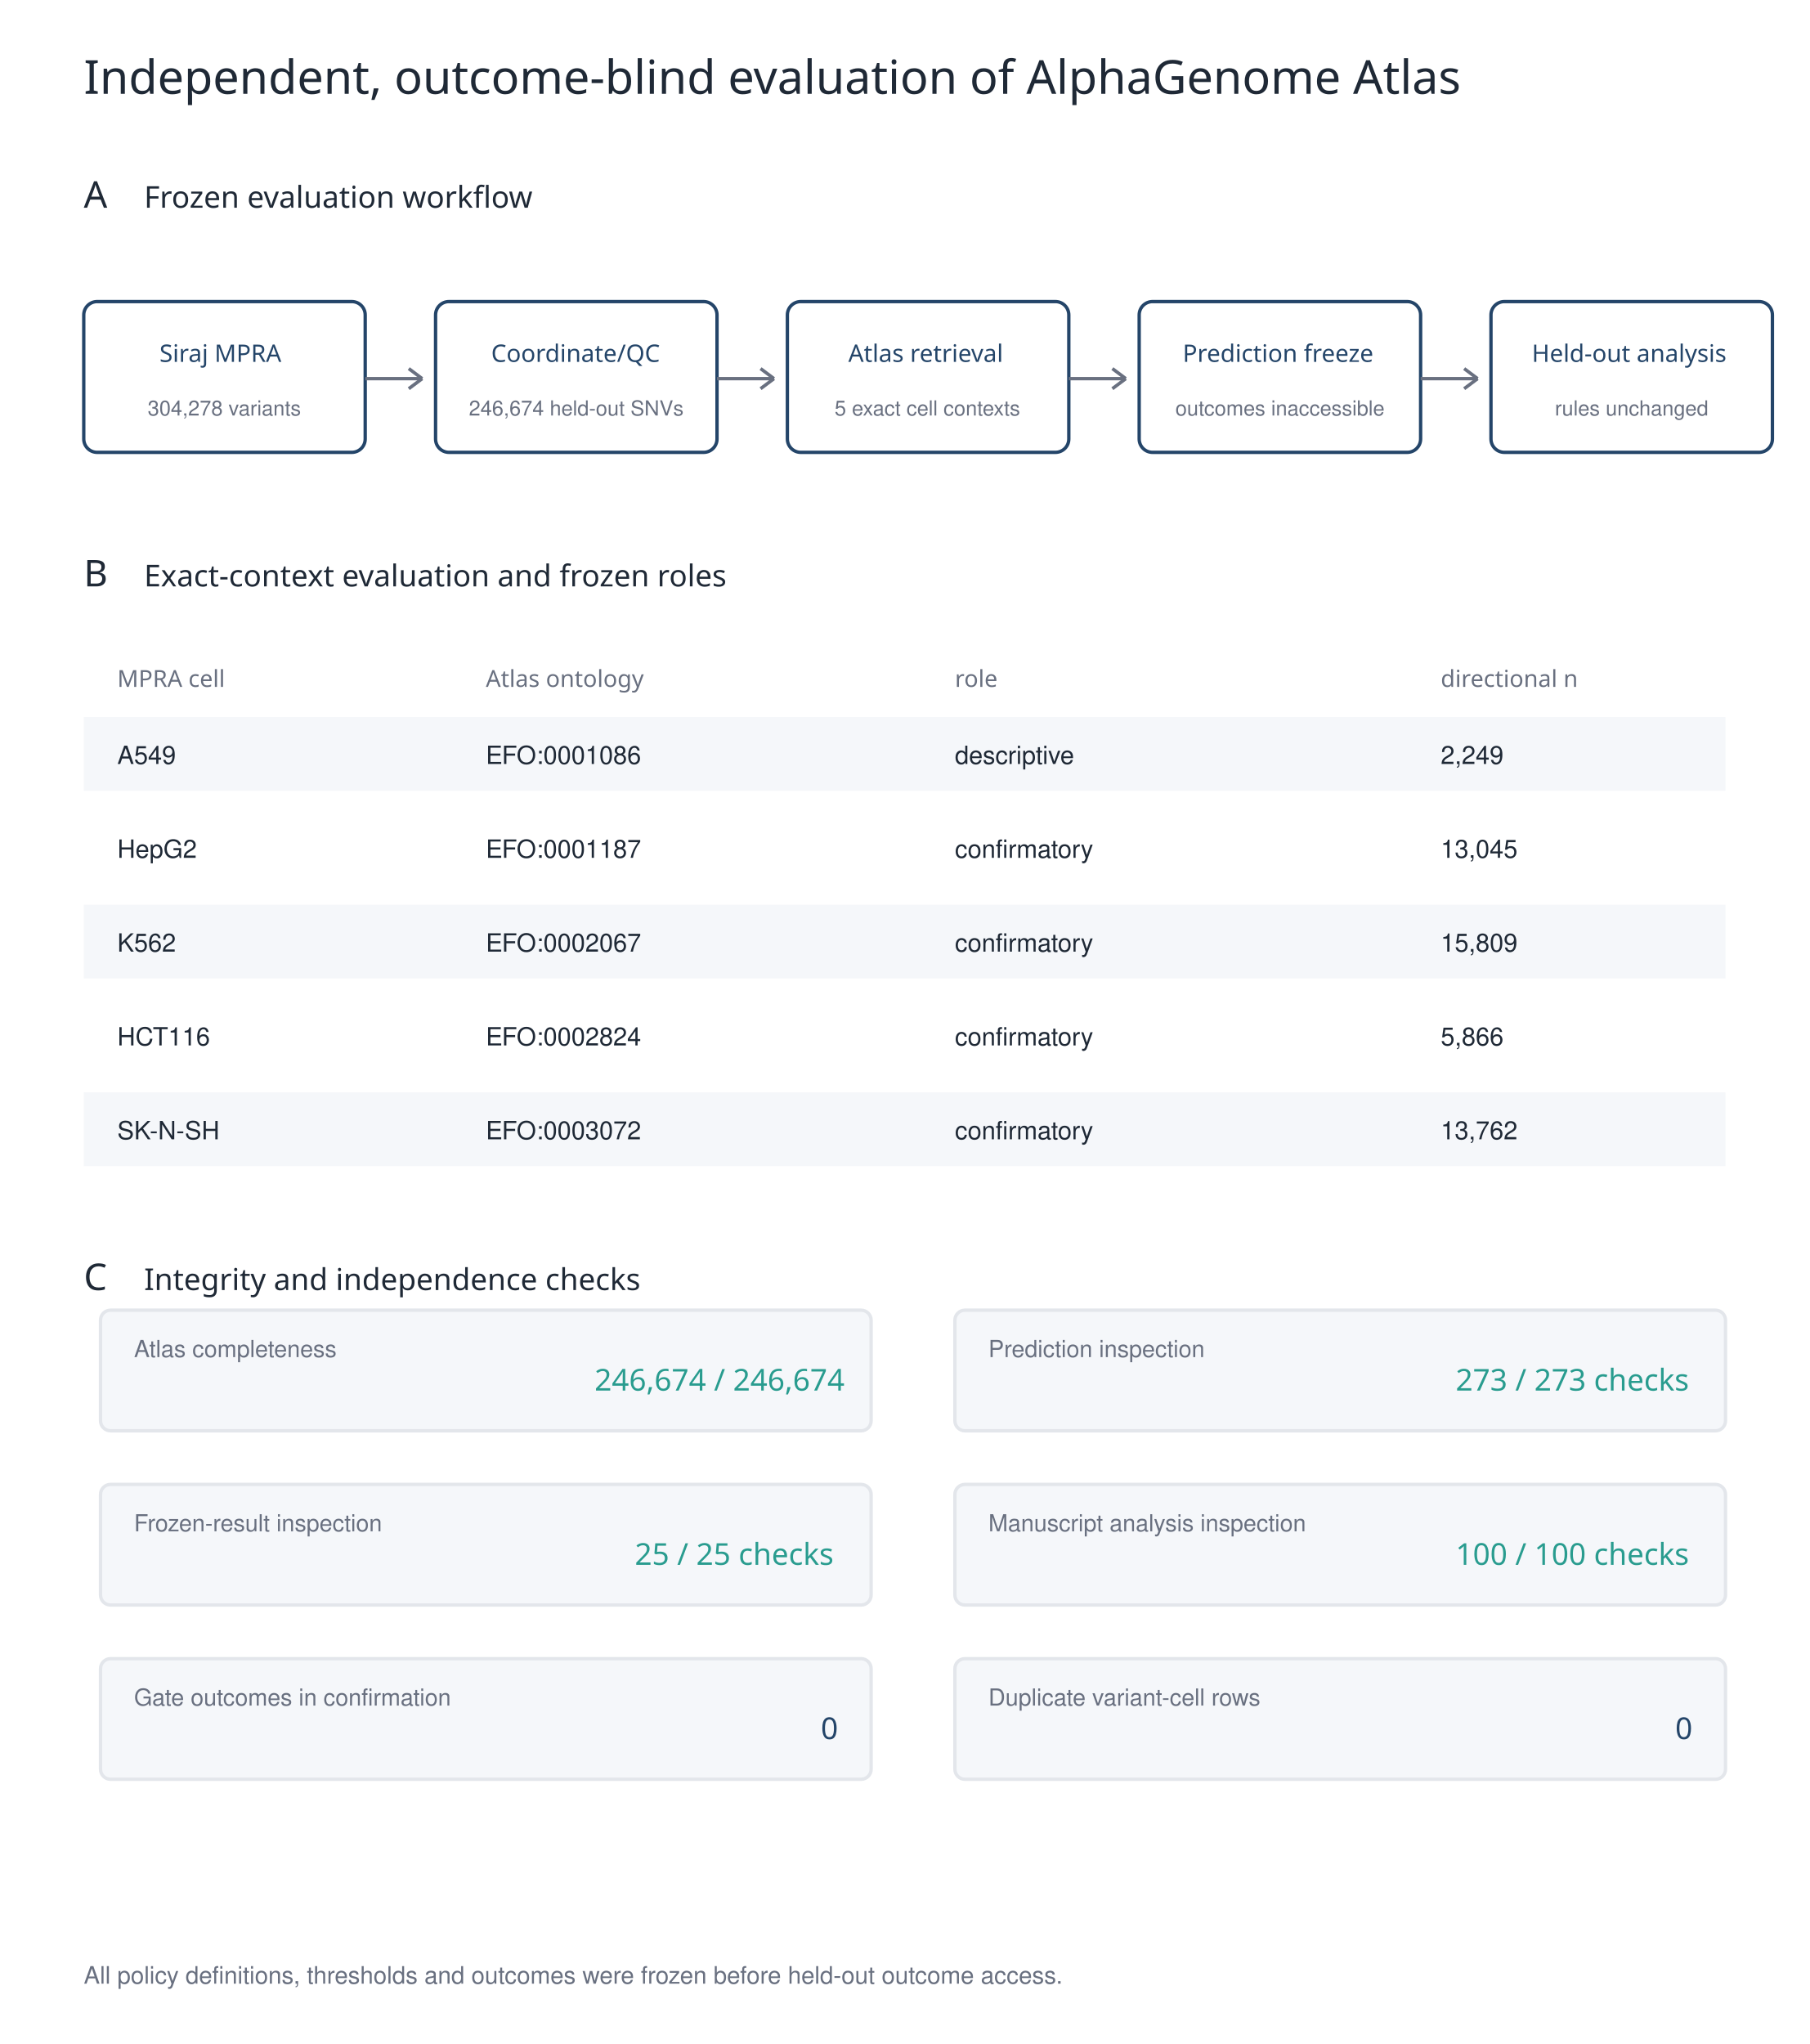
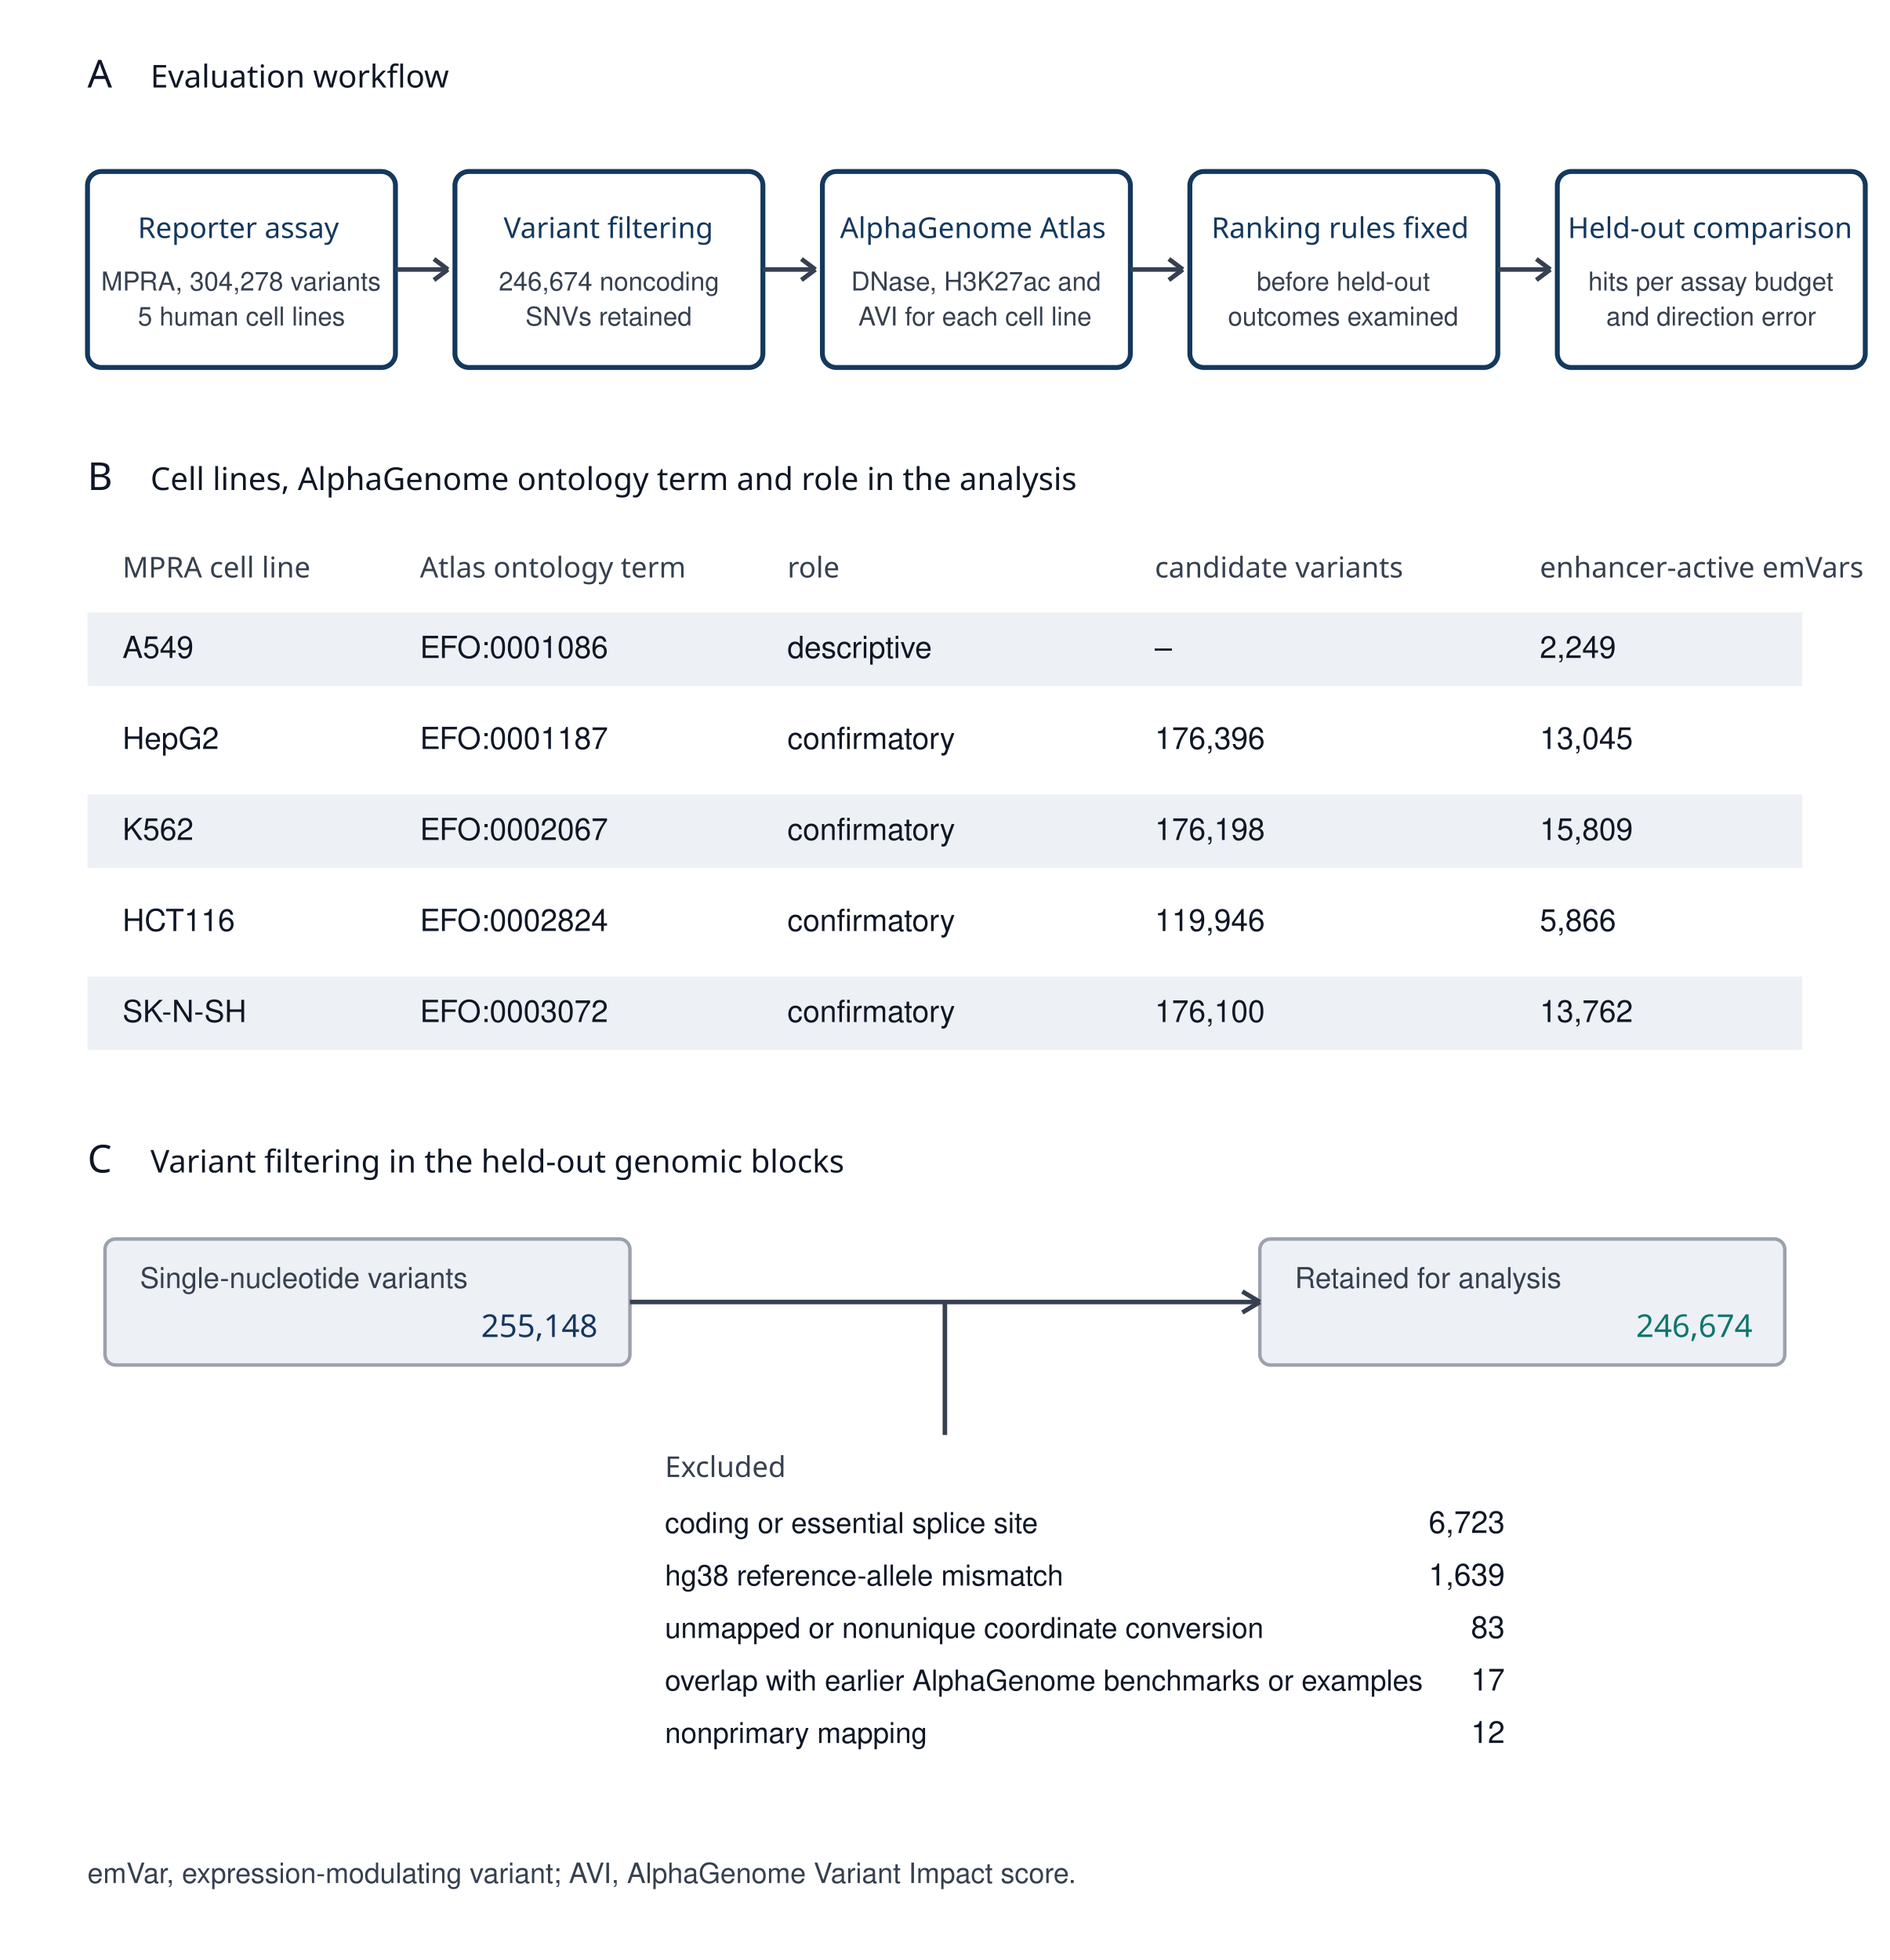
- <svg xmlns="http://www.w3.org/2000/svg" width="540" height="610" preserveAspectRatio="xMinYMin meet" viewBox="0 0 540 610" version="1.0" fill-rule="evenodd">
+ <svg xmlns="http://www.w3.org/2000/svg" width="540" height="560" preserveAspectRatio="xMinYMin meet" viewBox="0 0 540 560" version="1.0" fill-rule="evenodd">
  <clipPath id="clip">
-     <rect x="0" y="0" width="540" height="610" />
+     <rect x="0" y="0" width="540" height="560" />
  </clipPath>
-   <g id="group" transform="scale(1,-1) translate(0,-610)" style="clip-path: url(#clip)">
+   <g id="group" transform="scale(1,-1) translate(0,-560)" style="clip-path: url(#clip)">
    <g transform="">
-       <text x="25" y="582" style="font-family: Helvetica-Bold; font-size: 14px;fill: rgb(12%,16%,21%); stroke:none;" transform="translate(0,1164) scale(1,-1)">Independent, outcome-blind evaluation of AlphaGenome Atlas</text>
-       <text x="25" y="548" style="font-family: Helvetica-Bold; font-size: 11px;fill: rgb(12%,16%,21%); stroke:none;" transform="translate(0,1096) scale(1,-1)">A</text>
-       <text x="43" y="548" style="font-family: Helvetica-Bold; font-size: 9px;fill: rgb(12%,16%,21%); stroke:none;" transform="translate(0,1096) scale(1,-1)">Frozen evaluation workflow</text>
-       <rect x="25" y="475" width="84" height="45" rx="4" ry="4" style="stroke: rgb(14%,27%,41%); stroke-linecap: butt; stroke-width: 1; fill: rgb(100%,100%,100%); fill-rule: evenodd;" />
-       <text x="47.596" y="502" style="font-family: Helvetica-Bold; font-size: 7.2px;fill: rgb(14%,27%,41%); stroke:none;" transform="translate(0,1004) scale(1,-1)">Siraj MPRA</text>
-       <text x="44.082" y="486" style="font-family: Helvetica; font-size: 6.2px;fill: rgb(41%,44%,50%); stroke:none;" transform="translate(0,972) scale(1,-1)">304,278 variants</text>
-       <path d="M 109,497 L 126,497 Z" style="stroke: rgb(41%,44%,50%); stroke-linecap: butt; stroke-width: 1;" />
-       <path d="M 122,500 L 126,497 Z" style="stroke: rgb(41%,44%,50%); stroke-linecap: butt; stroke-width: 1;" />
-       <path d="M 122,494 L 126,497 Z" style="stroke: rgb(41%,44%,50%); stroke-linecap: butt; stroke-width: 1;" />
-       <rect x="130" y="475" width="84" height="45" rx="4" ry="4" style="stroke: rgb(14%,27%,41%); stroke-linecap: butt; stroke-width: 1; fill: rgb(100%,100%,100%); fill-rule: evenodd;" />
-       <text x="146.598" y="502" style="font-family: Helvetica-Bold; font-size: 7.2px;fill: rgb(14%,27%,41%); stroke:none;" transform="translate(0,1004) scale(1,-1)">Coordinate/QC</text>
-       <text x="139.949" y="486" style="font-family: Helvetica; font-size: 6.2px;fill: rgb(41%,44%,50%); stroke:none;" transform="translate(0,972) scale(1,-1)">246,674 held-out SNVs</text>
-       <path d="M 214,497 L 231,497 Z" style="stroke: rgb(41%,44%,50%); stroke-linecap: butt; stroke-width: 1;" />
-       <path d="M 227,500 L 231,497 Z" style="stroke: rgb(41%,44%,50%); stroke-linecap: butt; stroke-width: 1;" />
-       <path d="M 227,494 L 231,497 Z" style="stroke: rgb(41%,44%,50%); stroke-linecap: butt; stroke-width: 1;" />
-       <rect x="235" y="475" width="84" height="45" rx="4" ry="4" style="stroke: rgb(14%,27%,41%); stroke-linecap: butt; stroke-width: 1; fill: rgb(100%,100%,100%); fill-rule: evenodd;" />
-       <text x="253.19" y="502" style="font-family: Helvetica-Bold; font-size: 7.2px;fill: rgb(14%,27%,41%); stroke:none;" transform="translate(0,1004) scale(1,-1)">Atlas retrieval</text>
-       <text x="249.088" y="486" style="font-family: Helvetica; font-size: 6.2px;fill: rgb(41%,44%,50%); stroke:none;" transform="translate(0,972) scale(1,-1)">5 exact cell contexts</text>
-       <path d="M 319,497 L 336,497 Z" style="stroke: rgb(41%,44%,50%); stroke-linecap: butt; stroke-width: 1;" />
-       <path d="M 332,500 L 336,497 Z" style="stroke: rgb(41%,44%,50%); stroke-linecap: butt; stroke-width: 1;" />
-       <path d="M 332,494 L 336,497 Z" style="stroke: rgb(41%,44%,50%); stroke-linecap: butt; stroke-width: 1;" />
-       <rect x="340" y="475" width="84" height="45" rx="4" ry="4" style="stroke: rgb(14%,27%,41%); stroke-linecap: butt; stroke-width: 1; fill: rgb(100%,100%,100%); fill-rule: evenodd;" />
-       <text x="352.991" y="502" style="font-family: Helvetica-Bold; font-size: 7.2px;fill: rgb(14%,27%,41%); stroke:none;" transform="translate(0,1004) scale(1,-1)">Prediction freeze</text>
-       <text x="350.817" y="486" style="font-family: Helvetica; font-size: 6.2px;fill: rgb(41%,44%,50%); stroke:none;" transform="translate(0,972) scale(1,-1)">outcomes inaccessible</text>
-       <path d="M 424,497 L 441,497 Z" style="stroke: rgb(41%,44%,50%); stroke-linecap: butt; stroke-width: 1;" />
-       <path d="M 437,500 L 441,497 Z" style="stroke: rgb(41%,44%,50%); stroke-linecap: butt; stroke-width: 1;" />
-       <path d="M 437,494 L 441,497 Z" style="stroke: rgb(41%,44%,50%); stroke-linecap: butt; stroke-width: 1;" />
-       <rect x="445" y="475" width="84" height="45" rx="4" ry="4" style="stroke: rgb(14%,27%,41%); stroke-linecap: butt; stroke-width: 1; fill: rgb(100%,100%,100%); fill-rule: evenodd;" />
-       <text x="457.192" y="502" style="font-family: Helvetica-Bold; font-size: 7.2px;fill: rgb(14%,27%,41%); stroke:none;" transform="translate(0,1004) scale(1,-1)">Held-out analysis</text>
-       <text x="464.082" y="486" style="font-family: Helvetica; font-size: 6.2px;fill: rgb(41%,44%,50%); stroke:none;" transform="translate(0,972) scale(1,-1)">rules unchanged</text>
-       <text x="25" y="435" style="font-family: Helvetica-Bold; font-size: 11px;fill: rgb(12%,16%,21%); stroke:none;" transform="translate(0,870) scale(1,-1)">B</text>
-       <text x="43" y="435" style="font-family: Helvetica-Bold; font-size: 9px;fill: rgb(12%,16%,21%); stroke:none;" transform="translate(0,870) scale(1,-1)">Exact-context evaluation and frozen roles</text>
-       <text x="35" y="405" style="font-family: Helvetica-Bold; font-size: 7px;fill: rgb(41%,44%,50%); stroke:none;" transform="translate(0,810) scale(1,-1)">MPRA cell</text>
-       <text x="145" y="405" style="font-family: Helvetica-Bold; font-size: 7px;fill: rgb(41%,44%,50%); stroke:none;" transform="translate(0,810) scale(1,-1)">Atlas ontology</text>
-       <text x="285" y="405" style="font-family: Helvetica-Bold; font-size: 7px;fill: rgb(41%,44%,50%); stroke:none;" transform="translate(0,810) scale(1,-1)">role</text>
-       <text x="430" y="405" style="font-family: Helvetica-Bold; font-size: 7px;fill: rgb(41%,44%,50%); stroke:none;" transform="translate(0,810) scale(1,-1)">directional n</text>
-       <rect x="25" y="374" width="490" height="22" style="stroke: none; stroke-linecap: butt; stroke-width: 1; fill: rgb(96%,97%,98%); fill-rule: evenodd;" />
-       <text x="35" y="382" style="font-family: Helvetica; font-size: 7.5px;fill: rgb(12%,16%,21%); stroke:none;" transform="translate(0,764) scale(1,-1)">A549</text>
-       <text x="145" y="382" style="font-family: Helvetica; font-size: 7.5px;fill: rgb(12%,16%,21%); stroke:none;" transform="translate(0,764) scale(1,-1)">EFO:0001086</text>
-       <text x="285" y="382" style="font-family: Helvetica; font-size: 7.5px;fill: rgb(12%,16%,21%); stroke:none;" transform="translate(0,764) scale(1,-1)">descriptive</text>
-       <text x="430" y="382" style="font-family: Helvetica; font-size: 7.5px;fill: rgb(12%,16%,21%); stroke:none;" transform="translate(0,764) scale(1,-1)">2,249</text>
-       <text x="35" y="354" style="font-family: Helvetica; font-size: 7.5px;fill: rgb(12%,16%,21%); stroke:none;" transform="translate(0,708) scale(1,-1)">HepG2</text>
-       <text x="145" y="354" style="font-family: Helvetica; font-size: 7.5px;fill: rgb(12%,16%,21%); stroke:none;" transform="translate(0,708) scale(1,-1)">EFO:0001187</text>
-       <text x="285" y="354" style="font-family: Helvetica; font-size: 7.5px;fill: rgb(12%,16%,21%); stroke:none;" transform="translate(0,708) scale(1,-1)">confirmatory</text>
-       <text x="430" y="354" style="font-family: Helvetica; font-size: 7.5px;fill: rgb(12%,16%,21%); stroke:none;" transform="translate(0,708) scale(1,-1)">13,045</text>
-       <rect x="25" y="318" width="490" height="22" style="stroke: none; stroke-linecap: butt; stroke-width: 1; fill: rgb(96%,97%,98%); fill-rule: evenodd;" />
-       <text x="35" y="326" style="font-family: Helvetica; font-size: 7.5px;fill: rgb(12%,16%,21%); stroke:none;" transform="translate(0,652) scale(1,-1)">K562</text>
-       <text x="145" y="326" style="font-family: Helvetica; font-size: 7.5px;fill: rgb(12%,16%,21%); stroke:none;" transform="translate(0,652) scale(1,-1)">EFO:0002067</text>
-       <text x="285" y="326" style="font-family: Helvetica; font-size: 7.5px;fill: rgb(12%,16%,21%); stroke:none;" transform="translate(0,652) scale(1,-1)">confirmatory</text>
-       <text x="430" y="326" style="font-family: Helvetica; font-size: 7.5px;fill: rgb(12%,16%,21%); stroke:none;" transform="translate(0,652) scale(1,-1)">15,809</text>
-       <text x="35" y="298" style="font-family: Helvetica; font-size: 7.5px;fill: rgb(12%,16%,21%); stroke:none;" transform="translate(0,596) scale(1,-1)">HCT116</text>
-       <text x="145" y="298" style="font-family: Helvetica; font-size: 7.5px;fill: rgb(12%,16%,21%); stroke:none;" transform="translate(0,596) scale(1,-1)">EFO:0002824</text>
-       <text x="285" y="298" style="font-family: Helvetica; font-size: 7.5px;fill: rgb(12%,16%,21%); stroke:none;" transform="translate(0,596) scale(1,-1)">confirmatory</text>
-       <text x="430" y="298" style="font-family: Helvetica; font-size: 7.5px;fill: rgb(12%,16%,21%); stroke:none;" transform="translate(0,596) scale(1,-1)">5,866</text>
-       <rect x="25" y="262" width="490" height="22" style="stroke: none; stroke-linecap: butt; stroke-width: 1; fill: rgb(96%,97%,98%); fill-rule: evenodd;" />
-       <text x="35" y="270" style="font-family: Helvetica; font-size: 7.5px;fill: rgb(12%,16%,21%); stroke:none;" transform="translate(0,540) scale(1,-1)">SK-N-SH</text>
-       <text x="145" y="270" style="font-family: Helvetica; font-size: 7.5px;fill: rgb(12%,16%,21%); stroke:none;" transform="translate(0,540) scale(1,-1)">EFO:0003072</text>
-       <text x="285" y="270" style="font-family: Helvetica; font-size: 7.5px;fill: rgb(12%,16%,21%); stroke:none;" transform="translate(0,540) scale(1,-1)">confirmatory</text>
-       <text x="430" y="270" style="font-family: Helvetica; font-size: 7.5px;fill: rgb(12%,16%,21%); stroke:none;" transform="translate(0,540) scale(1,-1)">13,762</text>
-       <text x="25" y="225" style="font-family: Helvetica-Bold; font-size: 11px;fill: rgb(12%,16%,21%); stroke:none;" transform="translate(0,450) scale(1,-1)">C</text>
-       <text x="43" y="225" style="font-family: Helvetica-Bold; font-size: 9px;fill: rgb(12%,16%,21%); stroke:none;" transform="translate(0,450) scale(1,-1)">Integrity and independence checks</text>
-       <rect x="30" y="183" width="230" height="36" rx="3" ry="3" style="stroke: rgb(89%,90%,92%); stroke-linecap: butt; stroke-width: 1; fill: rgb(96%,97%,98%); fill-rule: evenodd;" />
-       <text x="40" y="205" style="font-family: Helvetica; font-size: 7px;fill: rgb(41%,44%,50%); stroke:none;" transform="translate(0,410) scale(1,-1)">Atlas completeness</text>
-       <text x="177.442" y="195" style="font-family: Helvetica-Bold; font-size: 9px;fill: rgb(16%,61%,56%); stroke:none;" transform="translate(0,390) scale(1,-1)">246,674 / 246,674</text>
-       <rect x="285" y="183" width="230" height="36" rx="3" ry="3" style="stroke: rgb(89%,90%,92%); stroke-linecap: butt; stroke-width: 1; fill: rgb(96%,97%,98%); fill-rule: evenodd;" />
-       <text x="295" y="205" style="font-family: Helvetica; font-size: 7px;fill: rgb(41%,44%,50%); stroke:none;" transform="translate(0,410) scale(1,-1)">Prediction inspection</text>
-       <text x="434.449" y="195" style="font-family: Helvetica-Bold; font-size: 9px;fill: rgb(16%,61%,56%); stroke:none;" transform="translate(0,390) scale(1,-1)">273 / 273 checks</text>
-       <rect x="30" y="131" width="230" height="36" rx="3" ry="3" style="stroke: rgb(89%,90%,92%); stroke-linecap: butt; stroke-width: 1; fill: rgb(96%,97%,98%); fill-rule: evenodd;" />
-       <text x="40" y="153" style="font-family: Helvetica; font-size: 7px;fill: rgb(41%,44%,50%); stroke:none;" transform="translate(0,306) scale(1,-1)">Frozen-result inspection</text>
-       <text x="189.457" y="143" style="font-family: Helvetica-Bold; font-size: 9px;fill: rgb(16%,61%,56%); stroke:none;" transform="translate(0,286) scale(1,-1)">25 / 25 checks</text>
-       <rect x="285" y="131" width="230" height="36" rx="3" ry="3" style="stroke: rgb(89%,90%,92%); stroke-linecap: butt; stroke-width: 1; fill: rgb(96%,97%,98%); fill-rule: evenodd;" />
-       <text x="295" y="153" style="font-family: Helvetica; font-size: 7px;fill: rgb(41%,44%,50%); stroke:none;" transform="translate(0,306) scale(1,-1)">Manuscript analysis inspection</text>
-       <text x="434.449" y="143" style="font-family: Helvetica-Bold; font-size: 9px;fill: rgb(16%,61%,56%); stroke:none;" transform="translate(0,286) scale(1,-1)">100 / 100 checks</text>
-       <rect x="30" y="79" width="230" height="36" rx="3" ry="3" style="stroke: rgb(89%,90%,92%); stroke-linecap: butt; stroke-width: 1; fill: rgb(96%,97%,98%); fill-rule: evenodd;" />
-       <text x="40" y="101" style="font-family: Helvetica; font-size: 7px;fill: rgb(41%,44%,50%); stroke:none;" transform="translate(0,202) scale(1,-1)">Gate outcomes in confirmation</text>
-       <text x="244.996" y="91" style="font-family: Helvetica-Bold; font-size: 9px;fill: rgb(14%,27%,41%); stroke:none;" transform="translate(0,182) scale(1,-1)">0</text>
-       <rect x="285" y="79" width="230" height="36" rx="3" ry="3" style="stroke: rgb(89%,90%,92%); stroke-linecap: butt; stroke-width: 1; fill: rgb(96%,97%,98%); fill-rule: evenodd;" />
-       <text x="295" y="101" style="font-family: Helvetica; font-size: 7px;fill: rgb(41%,44%,50%); stroke:none;" transform="translate(0,202) scale(1,-1)">Duplicate variant-cell rows</text>
-       <text x="499.996" y="91" style="font-family: Helvetica-Bold; font-size: 9px;fill: rgb(14%,27%,41%); stroke:none;" transform="translate(0,182) scale(1,-1)">0</text>
-       <text x="25" y="18" style="font-family: Helvetica; font-size: 7.2px;fill: rgb(41%,44%,50%); stroke:none;" transform="translate(0,36) scale(1,-1)">All policy definitions, thresholds and outcomes were frozen before held-out outcome access.</text>
+       <text x="25" y="535" style="font-family: Helvetica-Bold; font-size: 11px;fill: rgb(6%,9%,15%); stroke:none;" transform="translate(0,1070) scale(1,-1)">A</text>
+       <text x="43" y="535" style="font-family: Helvetica-Bold; font-size: 9px;fill: rgb(6%,9%,15%); stroke:none;" transform="translate(0,1070) scale(1,-1)">Evaluation workflow</text>
+       <rect x="25" y="455" width="88" height="56" rx="4" ry="4" style="stroke: rgb(8%,22%,37%); stroke-linecap: butt; stroke-width: 1.4; fill: rgb(100%,100%,100%); fill-rule: evenodd;" />
+       <text x="39.377" y="492" style="font-family: Helvetica-Bold; font-size: 8.2px;fill: rgb(8%,22%,37%); stroke:none;" transform="translate(0,984) scale(1,-1)">Reporter assay</text>
+       <text x="28.899" y="477" style="font-family: Helvetica; font-size: 7.4px;fill: rgb(21%,25%,31%); stroke:none;" transform="translate(0,954) scale(1,-1)">MPRA, 304,278 variants</text>
+       <text x="39.389" y="467" style="font-family: Helvetica; font-size: 7.4px;fill: rgb(21%,25%,31%); stroke:none;" transform="translate(0,934) scale(1,-1)">5 human cell lines</text>
+       <path d="M 113,483 L 128,483 Z" style="stroke: rgb(21%,25%,31%); stroke-linecap: butt; stroke-width: 1.3;" />
+       <path d="M 124,486 L 128,483 Z" style="stroke: rgb(21%,25%,31%); stroke-linecap: butt; stroke-width: 1.3;" />
+       <path d="M 124,480 L 128,483 Z" style="stroke: rgb(21%,25%,31%); stroke-linecap: butt; stroke-width: 1.3;" />
+       <rect x="130" y="455" width="88" height="56" rx="4" ry="4" style="stroke: rgb(8%,22%,37%); stroke-linecap: butt; stroke-width: 1.4; fill: rgb(100%,100%,100%); fill-rule: evenodd;" />
+       <text x="143.927" y="492" style="font-family: Helvetica-Bold; font-size: 8.2px;fill: rgb(8%,22%,37%); stroke:none;" transform="translate(0,984) scale(1,-1)">Variant filtering</text>
+       <text x="142.528" y="477" style="font-family: Helvetica; font-size: 7.4px;fill: rgb(21%,25%,31%); stroke:none;" transform="translate(0,954) scale(1,-1)">246,674 noncoding</text>
+       <text x="150.146" y="467" style="font-family: Helvetica; font-size: 7.4px;fill: rgb(21%,25%,31%); stroke:none;" transform="translate(0,934) scale(1,-1)">SNVs retained</text>
+       <path d="M 218,483 L 233,483 Z" style="stroke: rgb(21%,25%,31%); stroke-linecap: butt; stroke-width: 1.3;" />
+       <path d="M 229,486 L 233,483 Z" style="stroke: rgb(21%,25%,31%); stroke-linecap: butt; stroke-width: 1.3;" />
+       <path d="M 229,480 L 233,483 Z" style="stroke: rgb(21%,25%,31%); stroke-linecap: butt; stroke-width: 1.3;" />
+       <rect x="235" y="455" width="88" height="56" rx="4" ry="4" style="stroke: rgb(8%,22%,37%); stroke-linecap: butt; stroke-width: 1.4; fill: rgb(100%,100%,100%); fill-rule: evenodd;" />
+       <text x="240.042" y="492" style="font-family: Helvetica-Bold; font-size: 8.2px;fill: rgb(8%,22%,37%); stroke:none;" transform="translate(0,984) scale(1,-1)">AlphaGenome Atlas</text>
+       <text x="243.217" y="477" style="font-family: Helvetica; font-size: 7.4px;fill: rgb(21%,25%,31%); stroke:none;" transform="translate(0,954) scale(1,-1)">DNase, H3K27ac and</text>
+       <text x="245.274" y="467" style="font-family: Helvetica; font-size: 7.4px;fill: rgb(21%,25%,31%); stroke:none;" transform="translate(0,934) scale(1,-1)">AVI for each cell line</text>
+       <path d="M 323,483 L 338,483 Z" style="stroke: rgb(21%,25%,31%); stroke-linecap: butt; stroke-width: 1.3;" />
+       <path d="M 334,486 L 338,483 Z" style="stroke: rgb(21%,25%,31%); stroke-linecap: butt; stroke-width: 1.3;" />
+       <path d="M 334,480 L 338,483 Z" style="stroke: rgb(21%,25%,31%); stroke-linecap: butt; stroke-width: 1.3;" />
+       <rect x="340" y="455" width="88" height="56" rx="4" ry="4" style="stroke: rgb(8%,22%,37%); stroke-linecap: butt; stroke-width: 1.4; fill: rgb(100%,100%,100%); fill-rule: evenodd;" />
+       <text x="346.178" y="492" style="font-family: Helvetica-Bold; font-size: 8.2px;fill: rgb(8%,22%,37%); stroke:none;" transform="translate(0,984) scale(1,-1)">Ranking rules fixed</text>
+       <text x="359.114" y="477" style="font-family: Helvetica; font-size: 7.4px;fill: rgb(21%,25%,31%); stroke:none;" transform="translate(0,954) scale(1,-1)">before held-out</text>
+       <text x="350.892" y="467" style="font-family: Helvetica; font-size: 7.4px;fill: rgb(21%,25%,31%); stroke:none;" transform="translate(0,934) scale(1,-1)">outcomes examined</text>
+       <path d="M 428,483 L 443,483 Z" style="stroke: rgb(21%,25%,31%); stroke-linecap: butt; stroke-width: 1.3;" />
+       <path d="M 439,486 L 443,483 Z" style="stroke: rgb(21%,25%,31%); stroke-linecap: butt; stroke-width: 1.3;" />
+       <path d="M 439,480 L 443,483 Z" style="stroke: rgb(21%,25%,31%); stroke-linecap: butt; stroke-width: 1.3;" />
+       <rect x="445" y="455" width="88" height="56" rx="4" ry="4" style="stroke: rgb(8%,22%,37%); stroke-linecap: butt; stroke-width: 1.4; fill: rgb(100%,100%,100%); fill-rule: evenodd;" />
+       <text x="447.996" y="492" style="font-family: Helvetica-Bold; font-size: 8.2px;fill: rgb(8%,22%,37%); stroke:none;" transform="translate(0,984) scale(1,-1)">Held-out comparison</text>
+       <text x="453.832" y="477" style="font-family: Helvetica; font-size: 7.4px;fill: rgb(21%,25%,31%); stroke:none;" transform="translate(0,954) scale(1,-1)">hits per assay budget</text>
+       <text x="458.978" y="467" style="font-family: Helvetica; font-size: 7.4px;fill: rgb(21%,25%,31%); stroke:none;" transform="translate(0,934) scale(1,-1)">and direction error</text>
+       <text x="25" y="420" style="font-family: Helvetica-Bold; font-size: 11px;fill: rgb(6%,9%,15%); stroke:none;" transform="translate(0,840) scale(1,-1)">B</text>
+       <text x="43" y="420" style="font-family: Helvetica-Bold; font-size: 9px;fill: rgb(6%,9%,15%); stroke:none;" transform="translate(0,840) scale(1,-1)">Cell lines, AlphaGenome ontology term and role in the analysis</text>
+       <text x="35" y="395" style="font-family: Helvetica-Bold; font-size: 8.2px;fill: rgb(21%,25%,31%); stroke:none;" transform="translate(0,790) scale(1,-1)">MPRA cell line</text>
+       <text x="120" y="395" style="font-family: Helvetica-Bold; font-size: 8.2px;fill: rgb(21%,25%,31%); stroke:none;" transform="translate(0,790) scale(1,-1)">Atlas ontology term</text>
+       <text x="225" y="395" style="font-family: Helvetica-Bold; font-size: 8.2px;fill: rgb(21%,25%,31%); stroke:none;" transform="translate(0,790) scale(1,-1)">role</text>
+       <text x="330" y="395" style="font-family: Helvetica-Bold; font-size: 8.2px;fill: rgb(21%,25%,31%); stroke:none;" transform="translate(0,790) scale(1,-1)">candidate variants</text>
+       <text x="440" y="395" style="font-family: Helvetica-Bold; font-size: 8.2px;fill: rgb(21%,25%,31%); stroke:none;" transform="translate(0,790) scale(1,-1)">enhancer-active emVars</text>
+       <rect x="25" y="364" width="490" height="21" style="stroke: none; stroke-linecap: butt; stroke-width: 1; fill: rgb(93%,94%,96%); fill-rule: evenodd;" />
+       <text x="35" y="372" style="font-family: Helvetica; font-size: 8.7px;fill: rgb(6%,9%,15%); stroke:none;" transform="translate(0,744) scale(1,-1)">A549</text>
+       <text x="120" y="372" style="font-family: Helvetica; font-size: 8.7px;fill: rgb(6%,9%,15%); stroke:none;" transform="translate(0,744) scale(1,-1)">EFO:0001086</text>
+       <text x="225" y="372" style="font-family: Helvetica; font-size: 8.7px;fill: rgb(6%,9%,15%); stroke:none;" transform="translate(0,744) scale(1,-1)">descriptive</text>
+       <text x="330" y="372" style="font-family: Helvetica; font-size: 8.7px;fill: rgb(6%,9%,15%); stroke:none;" transform="translate(0,744) scale(1,-1)">–</text>
+       <text x="440" y="372" style="font-family: Helvetica; font-size: 8.7px;fill: rgb(6%,9%,15%); stroke:none;" transform="translate(0,744) scale(1,-1)">2,249</text>
+       <text x="35" y="346" style="font-family: Helvetica; font-size: 8.7px;fill: rgb(6%,9%,15%); stroke:none;" transform="translate(0,692) scale(1,-1)">HepG2</text>
+       <text x="120" y="346" style="font-family: Helvetica; font-size: 8.7px;fill: rgb(6%,9%,15%); stroke:none;" transform="translate(0,692) scale(1,-1)">EFO:0001187</text>
+       <text x="225" y="346" style="font-family: Helvetica; font-size: 8.7px;fill: rgb(6%,9%,15%); stroke:none;" transform="translate(0,692) scale(1,-1)">confirmatory</text>
+       <text x="330" y="346" style="font-family: Helvetica; font-size: 8.7px;fill: rgb(6%,9%,15%); stroke:none;" transform="translate(0,692) scale(1,-1)">176,396</text>
+       <text x="440" y="346" style="font-family: Helvetica; font-size: 8.7px;fill: rgb(6%,9%,15%); stroke:none;" transform="translate(0,692) scale(1,-1)">13,045</text>
+       <rect x="25" y="312" width="490" height="21" style="stroke: none; stroke-linecap: butt; stroke-width: 1; fill: rgb(93%,94%,96%); fill-rule: evenodd;" />
+       <text x="35" y="320" style="font-family: Helvetica; font-size: 8.7px;fill: rgb(6%,9%,15%); stroke:none;" transform="translate(0,640) scale(1,-1)">K562</text>
+       <text x="120" y="320" style="font-family: Helvetica; font-size: 8.7px;fill: rgb(6%,9%,15%); stroke:none;" transform="translate(0,640) scale(1,-1)">EFO:0002067</text>
+       <text x="225" y="320" style="font-family: Helvetica; font-size: 8.7px;fill: rgb(6%,9%,15%); stroke:none;" transform="translate(0,640) scale(1,-1)">confirmatory</text>
+       <text x="330" y="320" style="font-family: Helvetica; font-size: 8.7px;fill: rgb(6%,9%,15%); stroke:none;" transform="translate(0,640) scale(1,-1)">176,198</text>
+       <text x="440" y="320" style="font-family: Helvetica; font-size: 8.7px;fill: rgb(6%,9%,15%); stroke:none;" transform="translate(0,640) scale(1,-1)">15,809</text>
+       <text x="35" y="294" style="font-family: Helvetica; font-size: 8.7px;fill: rgb(6%,9%,15%); stroke:none;" transform="translate(0,588) scale(1,-1)">HCT116</text>
+       <text x="120" y="294" style="font-family: Helvetica; font-size: 8.7px;fill: rgb(6%,9%,15%); stroke:none;" transform="translate(0,588) scale(1,-1)">EFO:0002824</text>
+       <text x="225" y="294" style="font-family: Helvetica; font-size: 8.7px;fill: rgb(6%,9%,15%); stroke:none;" transform="translate(0,588) scale(1,-1)">confirmatory</text>
+       <text x="330" y="294" style="font-family: Helvetica; font-size: 8.7px;fill: rgb(6%,9%,15%); stroke:none;" transform="translate(0,588) scale(1,-1)">119,946</text>
+       <text x="440" y="294" style="font-family: Helvetica; font-size: 8.7px;fill: rgb(6%,9%,15%); stroke:none;" transform="translate(0,588) scale(1,-1)">5,866</text>
+       <rect x="25" y="260" width="490" height="21" style="stroke: none; stroke-linecap: butt; stroke-width: 1; fill: rgb(93%,94%,96%); fill-rule: evenodd;" />
+       <text x="35" y="268" style="font-family: Helvetica; font-size: 8.7px;fill: rgb(6%,9%,15%); stroke:none;" transform="translate(0,536) scale(1,-1)">SK-N-SH</text>
+       <text x="120" y="268" style="font-family: Helvetica; font-size: 8.7px;fill: rgb(6%,9%,15%); stroke:none;" transform="translate(0,536) scale(1,-1)">EFO:0003072</text>
+       <text x="225" y="268" style="font-family: Helvetica; font-size: 8.7px;fill: rgb(6%,9%,15%); stroke:none;" transform="translate(0,536) scale(1,-1)">confirmatory</text>
+       <text x="330" y="268" style="font-family: Helvetica; font-size: 8.7px;fill: rgb(6%,9%,15%); stroke:none;" transform="translate(0,536) scale(1,-1)">176,100</text>
+       <text x="440" y="268" style="font-family: Helvetica; font-size: 8.7px;fill: rgb(6%,9%,15%); stroke:none;" transform="translate(0,536) scale(1,-1)">13,762</text>
+       <text x="25" y="225" style="font-family: Helvetica-Bold; font-size: 11px;fill: rgb(6%,9%,15%); stroke:none;" transform="translate(0,450) scale(1,-1)">C</text>
+       <text x="43" y="225" style="font-family: Helvetica-Bold; font-size: 9px;fill: rgb(6%,9%,15%); stroke:none;" transform="translate(0,450) scale(1,-1)">Variant filtering in the held-out genomic blocks</text>
+       <rect x="30" y="170" width="150" height="36" rx="3" ry="3" style="stroke: rgb(61%,63%,68%); stroke-linecap: butt; stroke-width: 1; fill: rgb(93%,94%,96%); fill-rule: evenodd;" />
+       <text x="40" y="192" style="font-family: Helvetica; font-size: 8.2px;fill: rgb(21%,25%,31%); stroke:none;" transform="translate(0,384) scale(1,-1)">Single-nucleotide variants</text>
+       <text x="137.474" y="178" style="font-family: Helvetica-Bold; font-size: 9px;fill: rgb(8%,22%,37%); stroke:none;" transform="translate(0,356) scale(1,-1)">255,148</text>
+       <rect x="360" y="170" width="150" height="36" rx="3" ry="3" style="stroke: rgb(61%,63%,68%); stroke-linecap: butt; stroke-width: 1; fill: rgb(93%,94%,96%); fill-rule: evenodd;" />
+       <text x="370" y="192" style="font-family: Helvetica; font-size: 8.2px;fill: rgb(21%,25%,31%); stroke:none;" transform="translate(0,384) scale(1,-1)">Retained for analysis</text>
+       <text x="467.474" y="178" style="font-family: Helvetica-Bold; font-size: 9px;fill: rgb(5%,46%,43%); stroke:none;" transform="translate(0,356) scale(1,-1)">246,674</text>
+       <path d="M 180,188 L 360,188 Z" style="stroke: rgb(21%,25%,31%); stroke-linecap: butt; stroke-width: 1.3;" />
+       <path d="M 355,191 L 360,188 Z" style="stroke: rgb(21%,25%,31%); stroke-linecap: butt; stroke-width: 1.3;" />
+       <path d="M 355,185 L 360,188 Z" style="stroke: rgb(21%,25%,31%); stroke-linecap: butt; stroke-width: 1.3;" />
+       <path d="M 270,188 L 270,150 Z" style="stroke: rgb(21%,25%,31%); stroke-linecap: butt; stroke-width: 1.3;" />
+       <text x="190" y="138" style="font-family: Helvetica-Bold; font-size: 8.2px;fill: rgb(21%,25%,31%); stroke:none;" transform="translate(0,276) scale(1,-1)">Excluded</text>
+       <text x="190" y="122" style="font-family: Helvetica; font-size: 8.2px;fill: rgb(6%,9%,15%); stroke:none;" transform="translate(0,244) scale(1,-1)">coding or essential splice site</text>
+       <text x="408.233" y="122" style="font-family: Helvetica; font-size: 8.7px;fill: rgb(6%,9%,15%); stroke:none;" transform="translate(0,244) scale(1,-1)">6,723</text>
+       <text x="190" y="107" style="font-family: Helvetica; font-size: 8.2px;fill: rgb(6%,9%,15%); stroke:none;" transform="translate(0,214) scale(1,-1)">hg38 reference-allele mismatch</text>
+       <text x="408.233" y="107" style="font-family: Helvetica; font-size: 8.7px;fill: rgb(6%,9%,15%); stroke:none;" transform="translate(0,214) scale(1,-1)">1,639</text>
+       <text x="190" y="92" style="font-family: Helvetica; font-size: 8.2px;fill: rgb(6%,9%,15%); stroke:none;" transform="translate(0,184) scale(1,-1)">unmapped or nonunique coordinate conversion</text>
+       <text x="420.326" y="92" style="font-family: Helvetica; font-size: 8.7px;fill: rgb(6%,9%,15%); stroke:none;" transform="translate(0,184) scale(1,-1)">83</text>
+       <text x="190" y="77" style="font-family: Helvetica; font-size: 8.2px;fill: rgb(6%,9%,15%); stroke:none;" transform="translate(0,154) scale(1,-1)">overlap with earlier AlphaGenome benchmarks or examples</text>
+       <text x="420.326" y="77" style="font-family: Helvetica; font-size: 8.7px;fill: rgb(6%,9%,15%); stroke:none;" transform="translate(0,154) scale(1,-1)">17</text>
+       <text x="190" y="62" style="font-family: Helvetica; font-size: 8.2px;fill: rgb(6%,9%,15%); stroke:none;" transform="translate(0,124) scale(1,-1)">nonprimary mapping</text>
+       <text x="420.326" y="62" style="font-family: Helvetica; font-size: 8.7px;fill: rgb(6%,9%,15%); stroke:none;" transform="translate(0,124) scale(1,-1)">12</text>
+       <text x="25" y="22" style="font-family: Helvetica; font-size: 8.0px;fill: rgb(21%,25%,31%); stroke:none;" transform="translate(0,44) scale(1,-1)">emVar, expression-modulating variant; AVI, AlphaGenome Variant Impact score.</text>
    </g>
  </g>
</svg>
